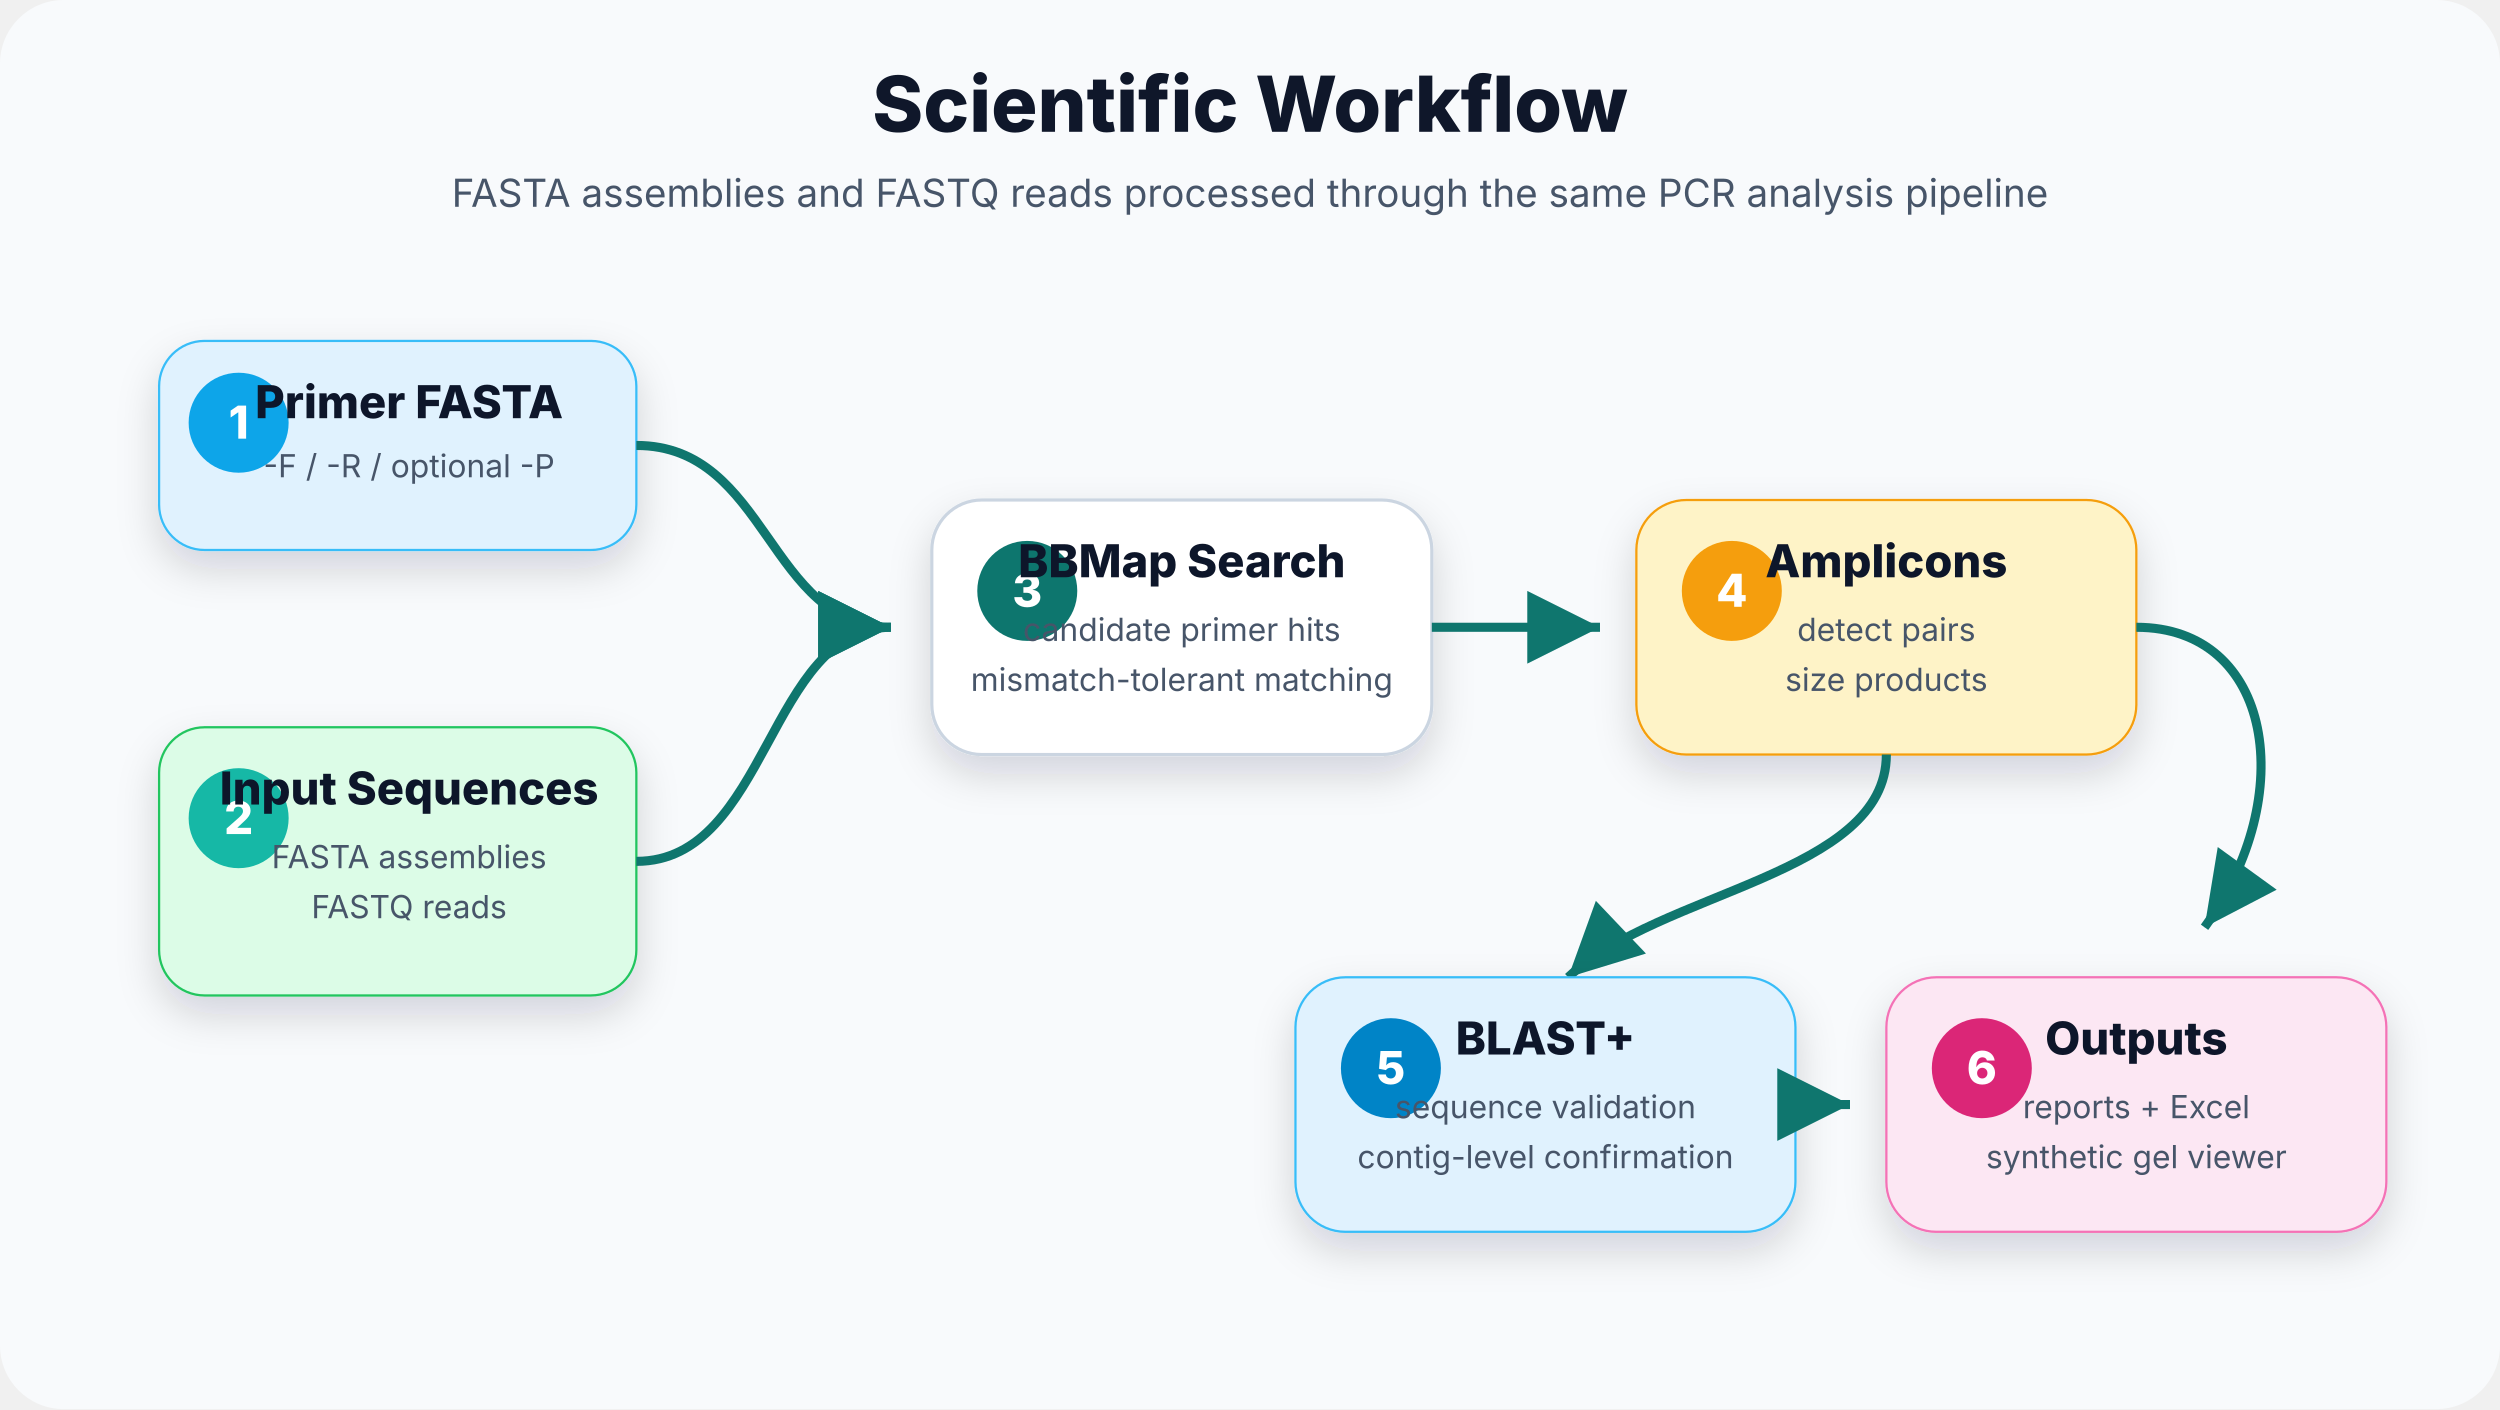
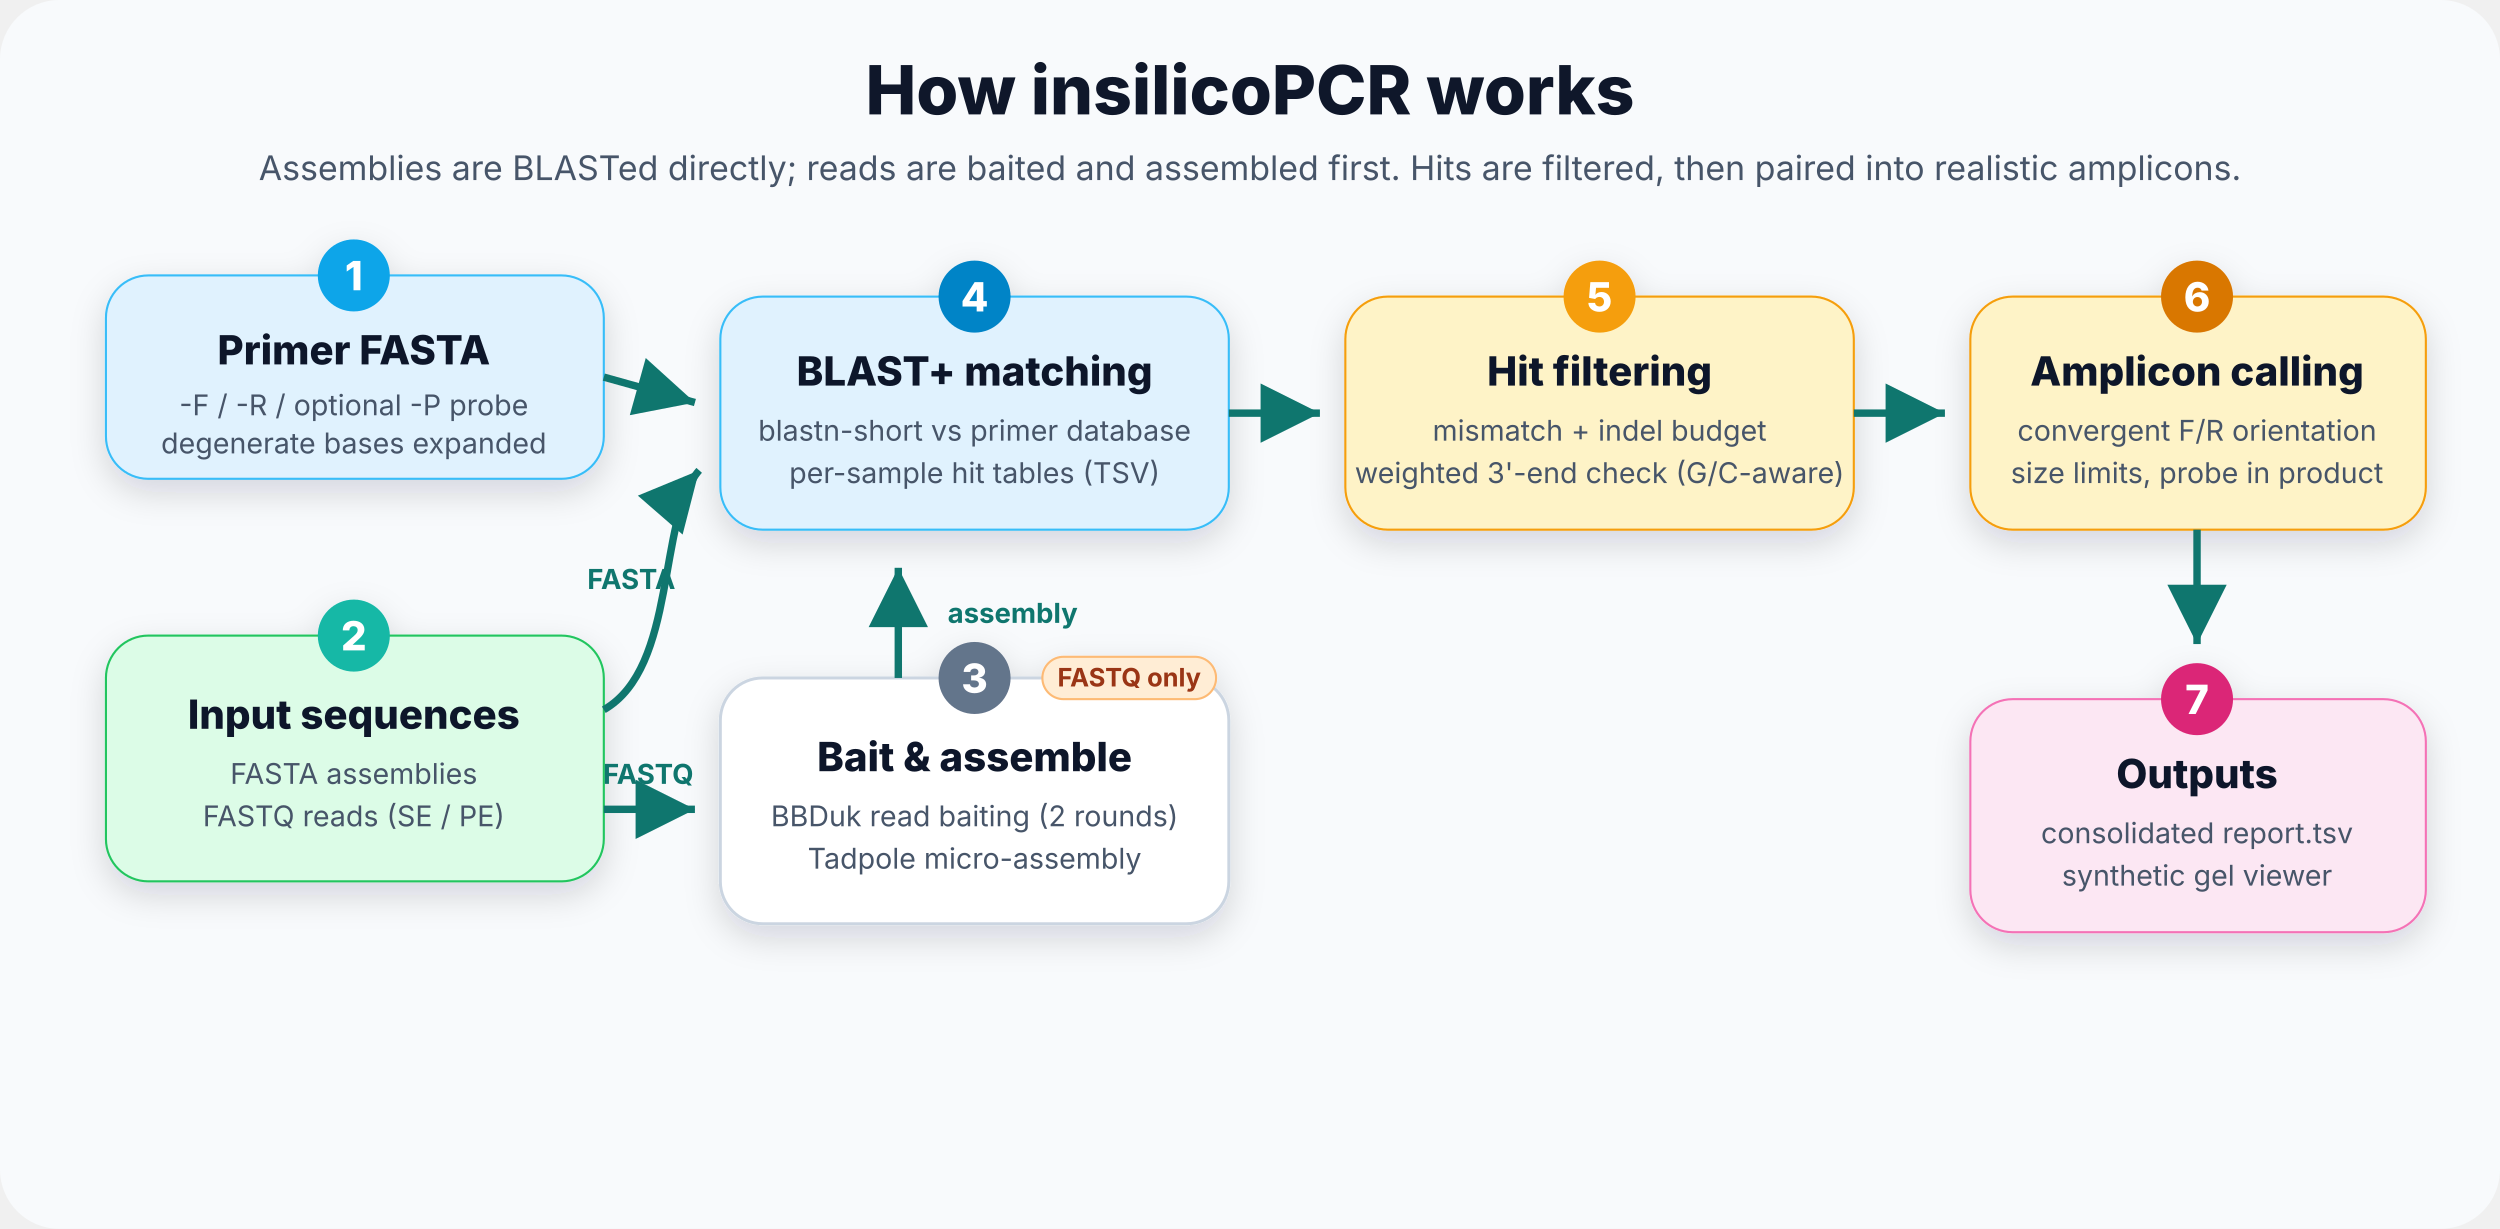
- <svg xmlns="http://www.w3.org/2000/svg" width="1100" height="620" viewBox="0 0 1100 620" role="img" aria-labelledby="title desc">
+ <svg xmlns="http://www.w3.org/2000/svg" width="1180" height="580" viewBox="0 0 1180 580" role="img" aria-labelledby="title desc">
  <defs>
    <filter id="shadow" x="-20%" y="-20%" width="140%" height="160%">
-       <feDropShadow dx="0" dy="8" stdDeviation="9" flood-color="#0F172A" flood-opacity="0.16" />
+       <feDropShadow dx="0" dy="6" stdDeviation="8" flood-color="#0F172A" flood-opacity="0.15" />
    </filter>
    <marker id="arrow" markerWidth="12" markerHeight="12" refX="10" refY="6" orient="auto">
      <path d="M2 2 L10 6 L2 10 Z" fill="#0F766E" />
    </marker>
    <style>
-       .title{font:800 34px Inter,Segoe UI,Arial,sans-serif;fill:#0F172A}.sub{font:17px Inter,Segoe UI,Arial,sans-serif;fill:#475569}.label{font:800 20px Inter,Segoe UI,Arial,sans-serif;fill:#0F172A}.small{font:14px Inter,Segoe UI,Arial,sans-serif;fill:#475569}.num{font:800 20px Inter,Segoe UI,Arial,sans-serif;fill:#fff}.card{fill:#fff;stroke:#CBD5E1;stroke-width:1.4}.blue{fill:#E0F2FE;stroke:#38BDF8}.green{fill:#DCFCE7;stroke:#22C55E}.amber{fill:#FEF3C7;stroke:#F59E0B}.rose{fill:#FCE7F3;stroke:#F472B6}.ink{stroke:#0F766E;stroke-width:4;fill:none}
+       .title{font:800 32px Inter,Segoe UI,Arial,sans-serif;fill:#0F172A}
+       .sub{font:16px Inter,Segoe UI,Arial,sans-serif;fill:#475569}
+       .label{font:800 19px Inter,Segoe UI,Arial,sans-serif;fill:#0F172A}
+       .small{font:13.5px Inter,Segoe UI,Arial,sans-serif;fill:#475569}
+       .num{font:800 19px Inter,Segoe UI,Arial,sans-serif;fill:#fff}
+       .tag{font:700 12px Inter,Segoe UI,Arial,sans-serif;fill:#9A3412}
+       .edge{font:700 13px Inter,Segoe UI,Arial,sans-serif;fill:#0F766E}
+       .card{fill:#fff;stroke:#CBD5E1;stroke-width:1.4}
+       .blue{fill:#E0F2FE;stroke:#38BDF8}
+       .green{fill:#DCFCE7;stroke:#22C55E}
+       .amber{fill:#FEF3C7;stroke:#F59E0B}
+       .rose{fill:#FCE7F3;stroke:#F472B6}
+       .ink{stroke:#0F766E;stroke-width:3.5;fill:none}
    </style>
  </defs>
-   <rect width="1100" height="620" rx="28" fill="#F8FAFC" />
-   <text x="550" y="58" text-anchor="middle" class="title">Scientific Workflow</text>
-   <text x="550" y="91" text-anchor="middle" class="sub">FASTA assemblies and FASTQ reads processed through the same PCR analysis pipeline</text>
+   <rect width="1180" height="580" rx="28" fill="#F8FAFC" />
+   <text x="590" y="54" text-anchor="middle" class="title">How insilicoPCR works</text>
+   <text x="590" y="85" text-anchor="middle" class="sub">Assemblies are BLASTed directly; reads are baited and assembled first. Hits are filtered, then paired into realistic amplicons.</text>
  <g text-anchor="middle">
    <g filter="url(#shadow)">
-       <rect x="70" y="150" width="210" height="92" rx="20" class="blue" />
-       <circle cx="105" cy="186" r="22" fill="#0EA5E9" />
-       <text x="105" y="193" class="num">1</text>
-       <text x="180" y="184" class="label">Primer FASTA</text>
-       <text x="180" y="210" class="small">-F / -R / optional -P</text>
+       <rect x="50" y="130" width="235" height="96" rx="20" class="blue" />
+       <circle cx="167" cy="130" r="17" fill="#0EA5E9" />
+       <text x="167" y="137" class="num">1</text>
+       <text x="167" y="172" class="label">Primer FASTA</text>
+       <text x="167" y="196" class="small">-F / -R / optional -P probe</text>
+       <text x="167" y="214" class="small">degenerate bases expanded</text>
    </g>
    <g filter="url(#shadow)">
-       <rect x="70" y="320" width="210" height="118" rx="20" class="green" />
-       <circle cx="105" cy="360" r="22" fill="#14B8A6" />
-       <text x="105" y="367" class="num">2</text>
-       <text x="180" y="354" class="label">Input Sequences</text>
-       <text x="180" y="382" class="small">FASTA assemblies</text>
-       <text x="180" y="404" class="small">FASTQ reads</text>
-     </g>
-     <path d="M280 196 C338 196 338 276 392 276" class="ink" marker-end="url(#arrow)" />
-     <path d="M280 379 C338 379 338 276 392 276" class="ink" marker-end="url(#arrow)" />
-     <g filter="url(#shadow)">
-       <rect x="410" y="220" width="220" height="112" rx="22" class="card" />
-       <circle cx="452" cy="260" r="22" fill="#0F766E" />
-       <text x="452" y="267" class="num">3</text>
-       <text x="520" y="254" class="label">BBMap Search</text>
-       <text x="520" y="282" class="small">candidate primer hits</text>
-       <text x="520" y="304" class="small">mismatch-tolerant matching</text>
-     </g>
-     <line x1="630" y1="276" x2="704" y2="276" class="ink" marker-end="url(#arrow)" />
-     <g filter="url(#shadow)">
-       <rect x="720" y="220" width="220" height="112" rx="22" class="amber" />
-       <circle cx="762" cy="260" r="22" fill="#F59E0B" />
-       <text x="762" y="267" class="num">4</text>
-       <text x="830" y="254" class="label">Amplicons</text>
-       <text x="830" y="282" class="small">detect pairs</text>
-       <text x="830" y="304" class="small">size products</text>
-     </g>
-     <path d="M830 332 C830 385 730 392 690 430" class="ink" marker-end="url(#arrow)" />
-     <path d="M940 276 C1000 276 1012 350 970 408" class="ink" marker-end="url(#arrow)" />
-     <g filter="url(#shadow)">
-       <rect x="570" y="430" width="220" height="112" rx="22" class="blue" />
-       <circle cx="612" cy="470" r="22" fill="#0284C7" />
-       <text x="612" y="477" class="num">5</text>
-       <text x="680" y="464" class="label">BLAST+</text>
-       <text x="680" y="492" class="small">sequence validation</text>
-       <text x="680" y="514" class="small">contig-level confirmation</text>
+       <rect x="50" y="300" width="235" height="116" rx="20" class="green" />
+       <circle cx="167" cy="300" r="17" fill="#14B8A6" />
+       <text x="167" y="307" class="num">2</text>
+       <text x="167" y="344" class="label">Input sequences</text>
+       <text x="167" y="370" class="small">FASTA assemblies</text>
+       <text x="167" y="390" class="small">FASTQ reads (SE / PE)</text>
    </g>
    <g filter="url(#shadow)">
-       <rect x="830" y="430" width="220" height="112" rx="22" class="rose" />
-       <circle cx="872" cy="470" r="22" fill="#DB2777" />
-       <text x="872" y="477" class="num">6</text>
-       <text x="940" y="464" class="label">Outputs</text>
-       <text x="940" y="492" class="small">reports + Excel</text>
-       <text x="940" y="514" class="small">synthetic gel viewer</text>
+       <rect x="340" y="320" width="240" height="116" rx="20" class="card" />
+       <circle cx="460" cy="320" r="17" fill="#64748B" />
+       <text x="460" y="327" class="num">3</text>
+       <text x="460" y="364" class="label">Bait &amp; assemble</text>
+       <text x="460" y="390" class="small">BBDuk read baiting (2 rounds)</text>
+       <text x="460" y="410" class="small">Tadpole micro-assembly</text>
+       <rect x="492" y="310" width="82" height="20" rx="10" fill="#FFEDD5" stroke="#FDBA74" stroke-width="1" />
+       <text x="533" y="324" class="tag">FASTQ only</text>
    </g>
-     <line x1="790" y1="486" x2="814" y2="486" class="ink" marker-end="url(#arrow)" />
+     <g filter="url(#shadow)">
+       <rect x="340" y="140" width="240" height="110" rx="20" class="blue" />
+       <circle cx="460" cy="140" r="17" fill="#0284C7" />
+       <text x="460" y="147" class="num">4</text>
+       <text x="460" y="182" class="label">BLAST+ matching</text>
+       <text x="460" y="208" class="small">blastn-short vs primer database</text>
+       <text x="460" y="228" class="small">per-sample hit tables (TSV)</text>
+     </g>
+     <g filter="url(#shadow)">
+       <rect x="635" y="140" width="240" height="110" rx="20" class="amber" />
+       <circle cx="755" cy="140" r="17" fill="#F59E0B" />
+       <text x="755" y="147" class="num">5</text>
+       <text x="755" y="182" class="label">Hit filtering</text>
+       <text x="755" y="208" class="small">mismatch + indel budget</text>
+       <text x="755" y="228" class="small">weighted 3'-end check (G/C-aware)</text>
+     </g>
+     <g filter="url(#shadow)">
+       <rect x="930" y="140" width="215" height="110" rx="20" class="amber" />
+       <circle cx="1037" cy="140" r="17" fill="#D97706" />
+       <text x="1037" y="147" class="num">6</text>
+       <text x="1037" y="182" class="label">Amplicon calling</text>
+       <text x="1037" y="208" class="small">convergent F/R orientation</text>
+       <text x="1037" y="228" class="small">size limits, probe in product</text>
+     </g>
+     <g filter="url(#shadow)">
+       <rect x="930" y="330" width="215" height="110" rx="20" class="rose" />
+       <circle cx="1037" cy="330" r="17" fill="#DB2777" />
+       <text x="1037" y="337" class="num">7</text>
+       <text x="1037" y="372" class="label">Outputs</text>
+       <text x="1037" y="398" class="small">consolidated report.tsv</text>
+       <text x="1037" y="418" class="small">synthetic gel viewer</text>
+     </g>
+     <path d="M285 178 L328 190" class="ink" marker-end="url(#arrow)" />
+     <path d="M285 335 C320 315 310 245 330 222" class="ink" marker-end="url(#arrow)" />
+     <text x="298" y="278" class="edge" text-anchor="middle">FASTA</text>
+     <path d="M285 382 L328 382" class="ink" marker-end="url(#arrow)" />
+     <text x="306" y="370" class="edge" text-anchor="middle">FASTQ</text>
+     <path d="M424 320 L424 268" class="ink" marker-end="url(#arrow)" />
+     <text x="478" y="294" class="edge" text-anchor="middle">assembly</text>
+     <path d="M580 195 L623 195" class="ink" marker-end="url(#arrow)" />
+     <path d="M875 195 L918 195" class="ink" marker-end="url(#arrow)" />
+     <path d="M1037 250 L1037 304" class="ink" marker-end="url(#arrow)" />
  </g>
</svg>
